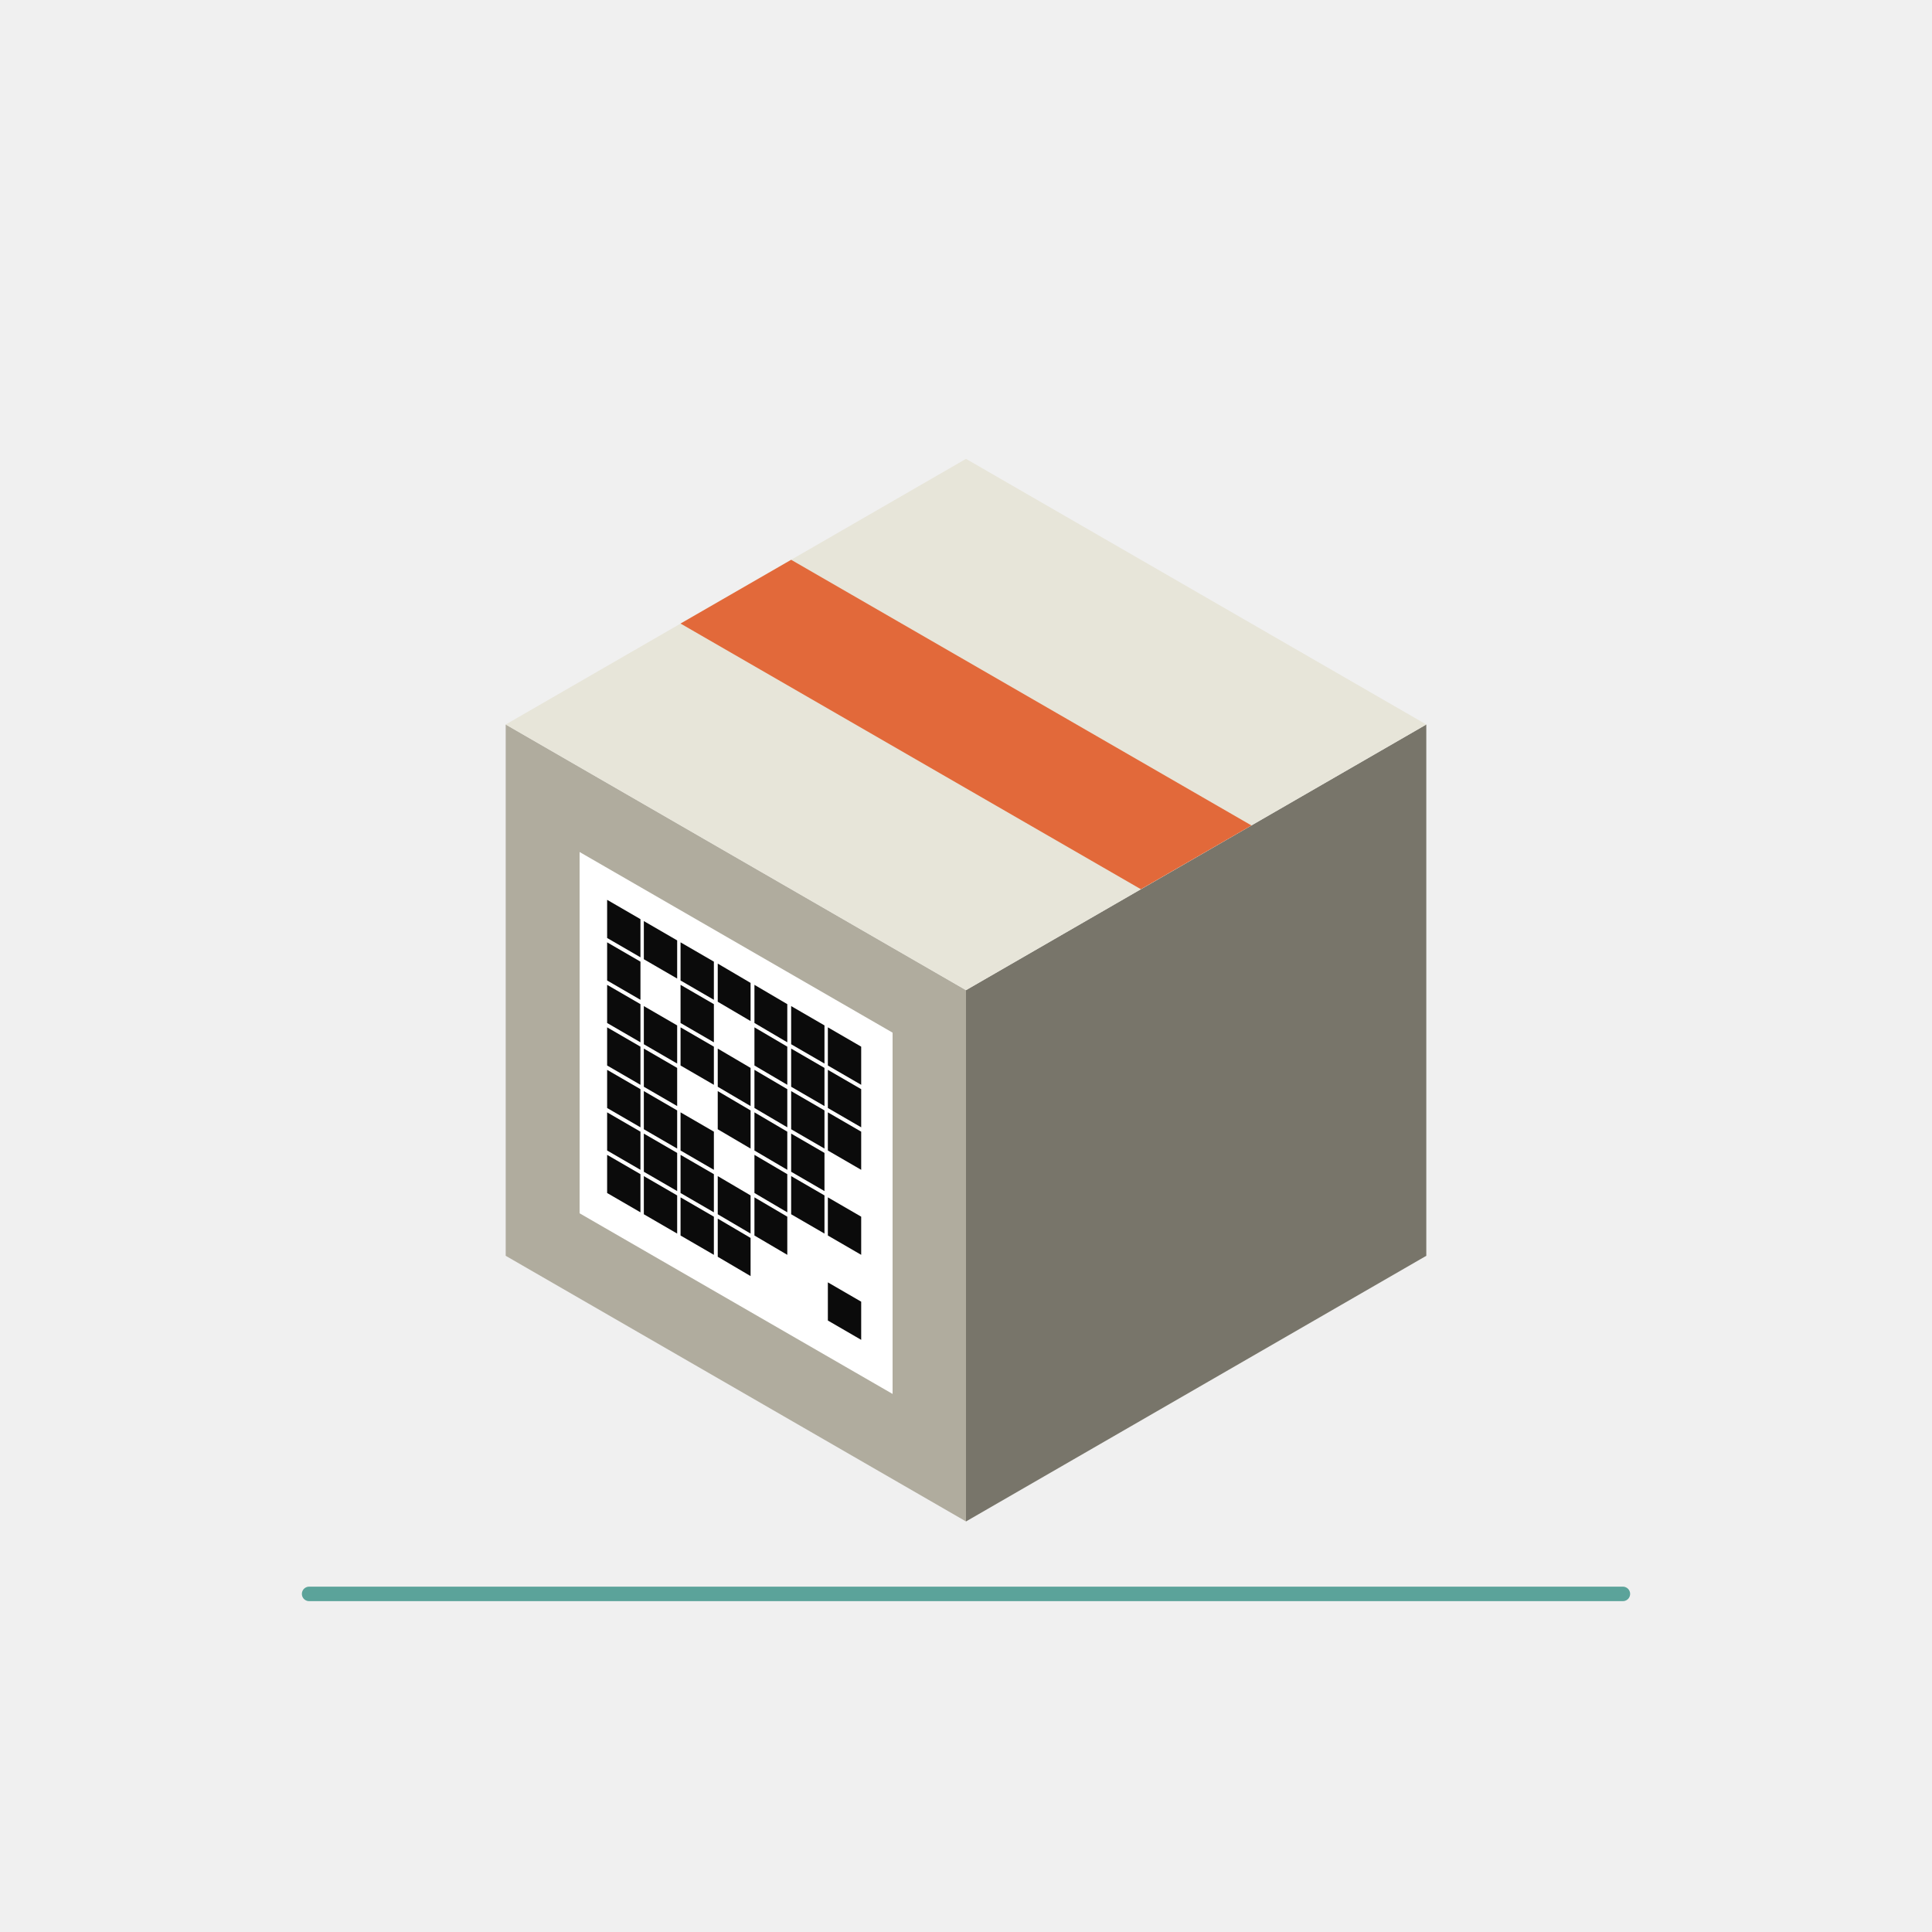
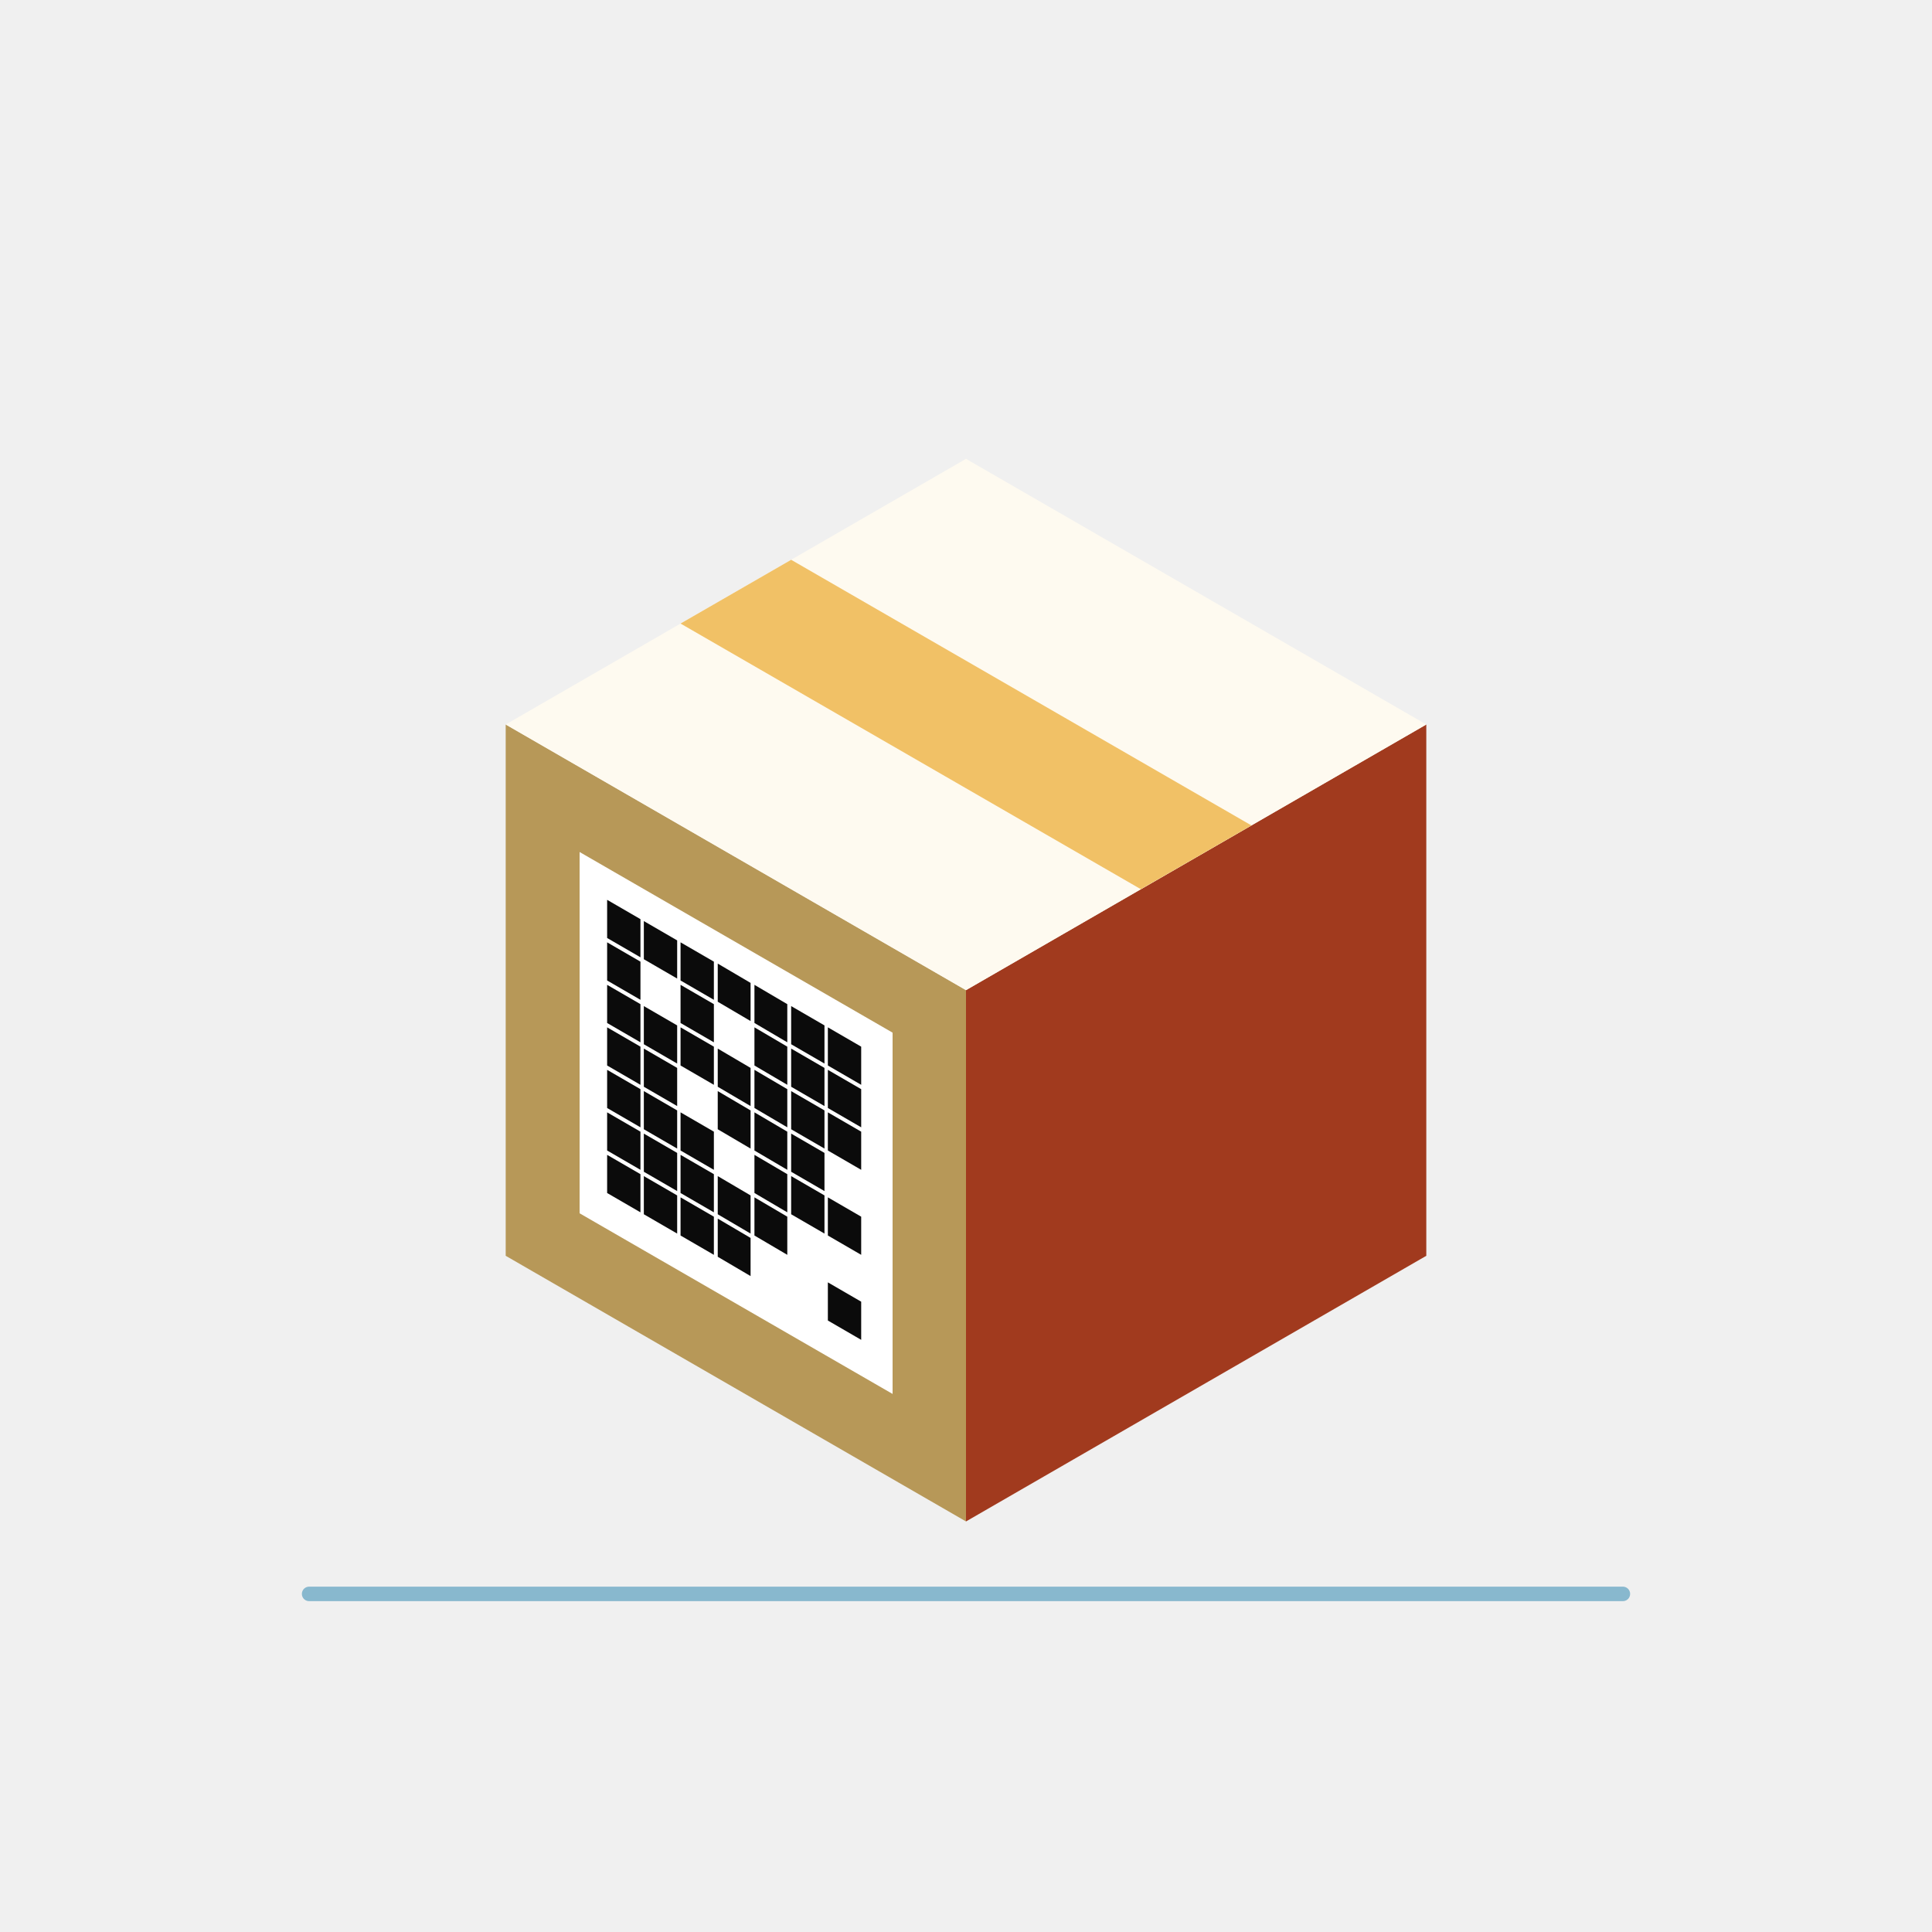
<svg xmlns="http://www.w3.org/2000/svg" viewBox="0 0 400 400" fill="none">
-   <polygon points="104.7,150.0 200.0,205.0 200.0,315.0 104.7,260.0" fill="#b0ac9e" />
-   <polygon points="200.0,205.0 295.3,150.0 295.3,260.0 200.0,315.0" fill="#78756a" />
-   <polygon points="200.0,95.0 295.3,150.0 200.0,205.0 104.7,150.0" fill="#e7e5d9" />
-   <polygon points="163.8,115.9 140.9,129.1 236.2,184.1 259.1,170.9" fill="#e2693a" />
+   <polygon points="104.7,150.0 200.0,205.0 200.0,315.0 104.7,260.0" fill="#B79858" />
+   <polygon points="200.0,205.0 295.3,150.0 295.3,260.0 200.0,315.0" fill="#A13A1E" />
+   <polygon points="200.0,95.0 295.3,150.0 200.0,205.0 104.7,150.0" fill="#FEFAF0" />
+   <polygon points="163.8,115.9 140.9,129.1 236.2,184.1 259.1,170.9" fill="#F1C166" />
  <polygon points="120.0,176.4 184.8,213.8 184.8,288.6 120.0,251.2" fill="#ffffff" />
  <polygon points="125.7,186.3 132.6,190.3 132.6,198.2 125.7,194.2" fill="#0b0b0b" />
  <polygon points="125.7,195.1 132.6,199.1 132.6,207.0 125.7,203.0" fill="#0b0b0b" />
  <polygon points="125.7,203.9 132.6,207.9 132.6,215.8 125.7,211.8" fill="#0b0b0b" />
  <polygon points="125.7,212.7 132.6,216.7 132.6,224.6 125.7,220.6" fill="#0b0b0b" />
  <polygon points="125.7,221.5 132.6,225.5 132.6,233.4 125.7,229.4" fill="#0b0b0b" />
  <polygon points="125.7,230.3 132.6,234.3 132.6,242.2 125.7,238.2" fill="#0b0b0b" />
  <polygon points="125.7,239.1 132.6,243.1 132.6,251.0 125.7,247.0" fill="#0b0b0b" />
  <polygon points="133.3,190.7 140.2,194.7 140.2,202.6 133.3,198.6" fill="#0b0b0b" />
  <polygon points="133.3,208.3 140.2,212.3 140.2,220.2 133.3,216.2" fill="#0b0b0b" />
  <polygon points="133.3,217.1 140.2,221.1 140.2,229.0 133.3,225.0" fill="#0b0b0b" />
  <polygon points="133.3,225.9 140.2,229.9 140.2,237.8 133.3,233.8" fill="#0b0b0b" />
  <polygon points="133.3,234.7 140.2,238.7 140.2,246.6 133.3,242.6" fill="#0b0b0b" />
  <polygon points="133.3,243.5 140.2,247.5 140.2,255.4 133.3,251.4" fill="#0b0b0b" />
  <polygon points="140.9,195.1 147.8,199.1 147.8,207.0 140.9,203.0" fill="#0b0b0b" />
  <polygon points="140.9,203.9 147.8,207.9 147.8,215.8 140.9,211.8" fill="#0b0b0b" />
  <polygon points="140.9,212.7 147.8,216.7 147.8,224.6 140.9,220.6" fill="#0b0b0b" />
  <polygon points="140.9,230.3 147.8,234.3 147.8,242.2 140.9,238.2" fill="#0b0b0b" />
  <polygon points="140.9,239.1 147.8,243.1 147.8,251.0 140.9,247.0" fill="#0b0b0b" />
  <polygon points="140.9,247.9 147.8,251.9 147.8,259.8 140.9,255.8" fill="#0b0b0b" />
  <polygon points="148.6,199.5 155.4,203.5 155.4,211.4 148.6,207.4" fill="#0b0b0b" />
  <polygon points="148.6,217.1 155.4,221.1 155.4,229.0 148.6,225.0" fill="#0b0b0b" />
  <polygon points="148.6,225.9 155.4,229.9 155.4,237.8 148.6,233.8" fill="#0b0b0b" />
  <polygon points="148.6,243.5 155.4,247.5 155.4,255.4 148.6,251.4" fill="#0b0b0b" />
  <polygon points="148.6,252.3 155.4,256.3 155.4,264.2 148.6,260.2" fill="#0b0b0b" />
  <polygon points="156.2,203.9 163.0,207.9 163.0,215.8 156.2,211.8" fill="#0b0b0b" />
  <polygon points="156.2,212.7 163.0,216.7 163.0,224.6 156.2,220.6" fill="#0b0b0b" />
  <polygon points="156.2,221.5 163.0,225.5 163.0,233.4 156.2,229.4" fill="#0b0b0b" />
  <polygon points="156.2,230.3 163.0,234.3 163.0,242.2 156.2,238.2" fill="#0b0b0b" />
  <polygon points="156.2,239.1 163.0,243.1 163.0,251.0 156.2,247.0" fill="#0b0b0b" />
  <polygon points="156.2,247.9 163.0,251.9 163.0,259.8 156.2,255.8" fill="#0b0b0b" />
  <polygon points="163.8,208.3 170.7,212.3 170.7,220.2 163.8,216.2" fill="#0b0b0b" />
  <polygon points="163.8,217.1 170.7,221.1 170.7,229.0 163.8,225.0" fill="#0b0b0b" />
  <polygon points="163.8,225.9 170.7,229.9 170.7,237.8 163.8,233.8" fill="#0b0b0b" />
  <polygon points="163.8,234.7 170.7,238.7 170.7,246.6 163.8,242.6" fill="#0b0b0b" />
  <polygon points="163.8,243.5 170.7,247.5 170.7,255.4 163.8,251.4" fill="#0b0b0b" />
  <polygon points="171.4,212.7 178.3,216.7 178.3,224.6 171.4,220.6" fill="#0b0b0b" />
  <polygon points="171.4,221.5 178.3,225.5 178.3,233.4 171.4,229.4" fill="#0b0b0b" />
  <polygon points="171.4,230.3 178.3,234.3 178.3,242.2 171.4,238.2" fill="#0b0b0b" />
  <polygon points="171.4,247.9 178.3,251.9 178.3,259.8 171.4,255.8" fill="#0b0b0b" />
  <polygon points="171.4,265.5 178.3,269.5 178.3,277.4 171.4,273.4" fill="#0b0b0b" />
-   <path d="M64 330 H336" stroke="#5ba39a" stroke-width="3" stroke-linecap="round" />
+   <path d="M64 330 H336" stroke="#88B8CE" stroke-width="3" stroke-linecap="round" />
</svg>
